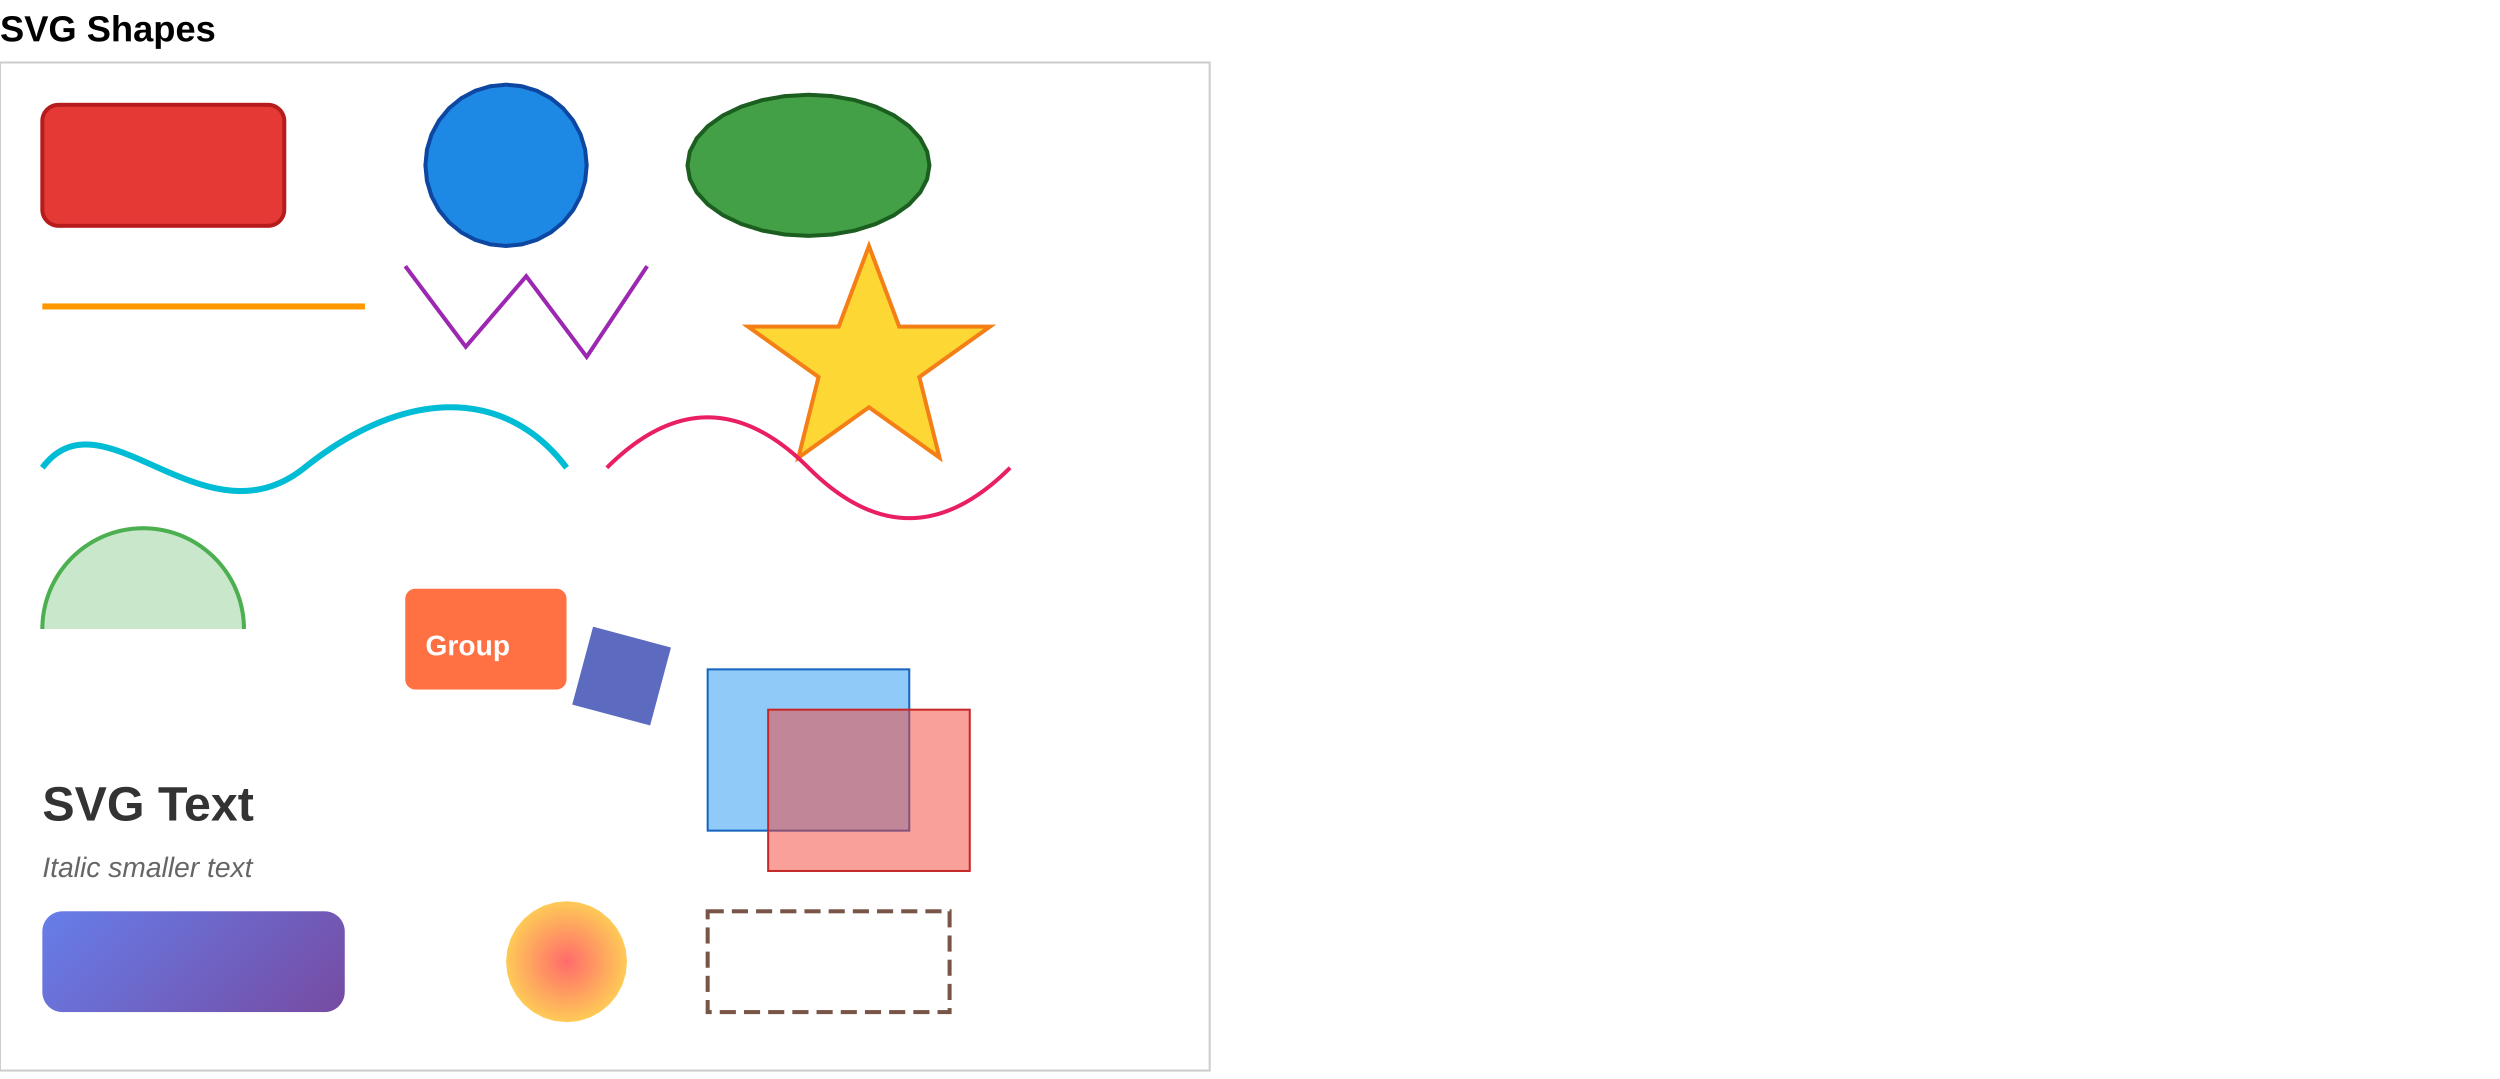
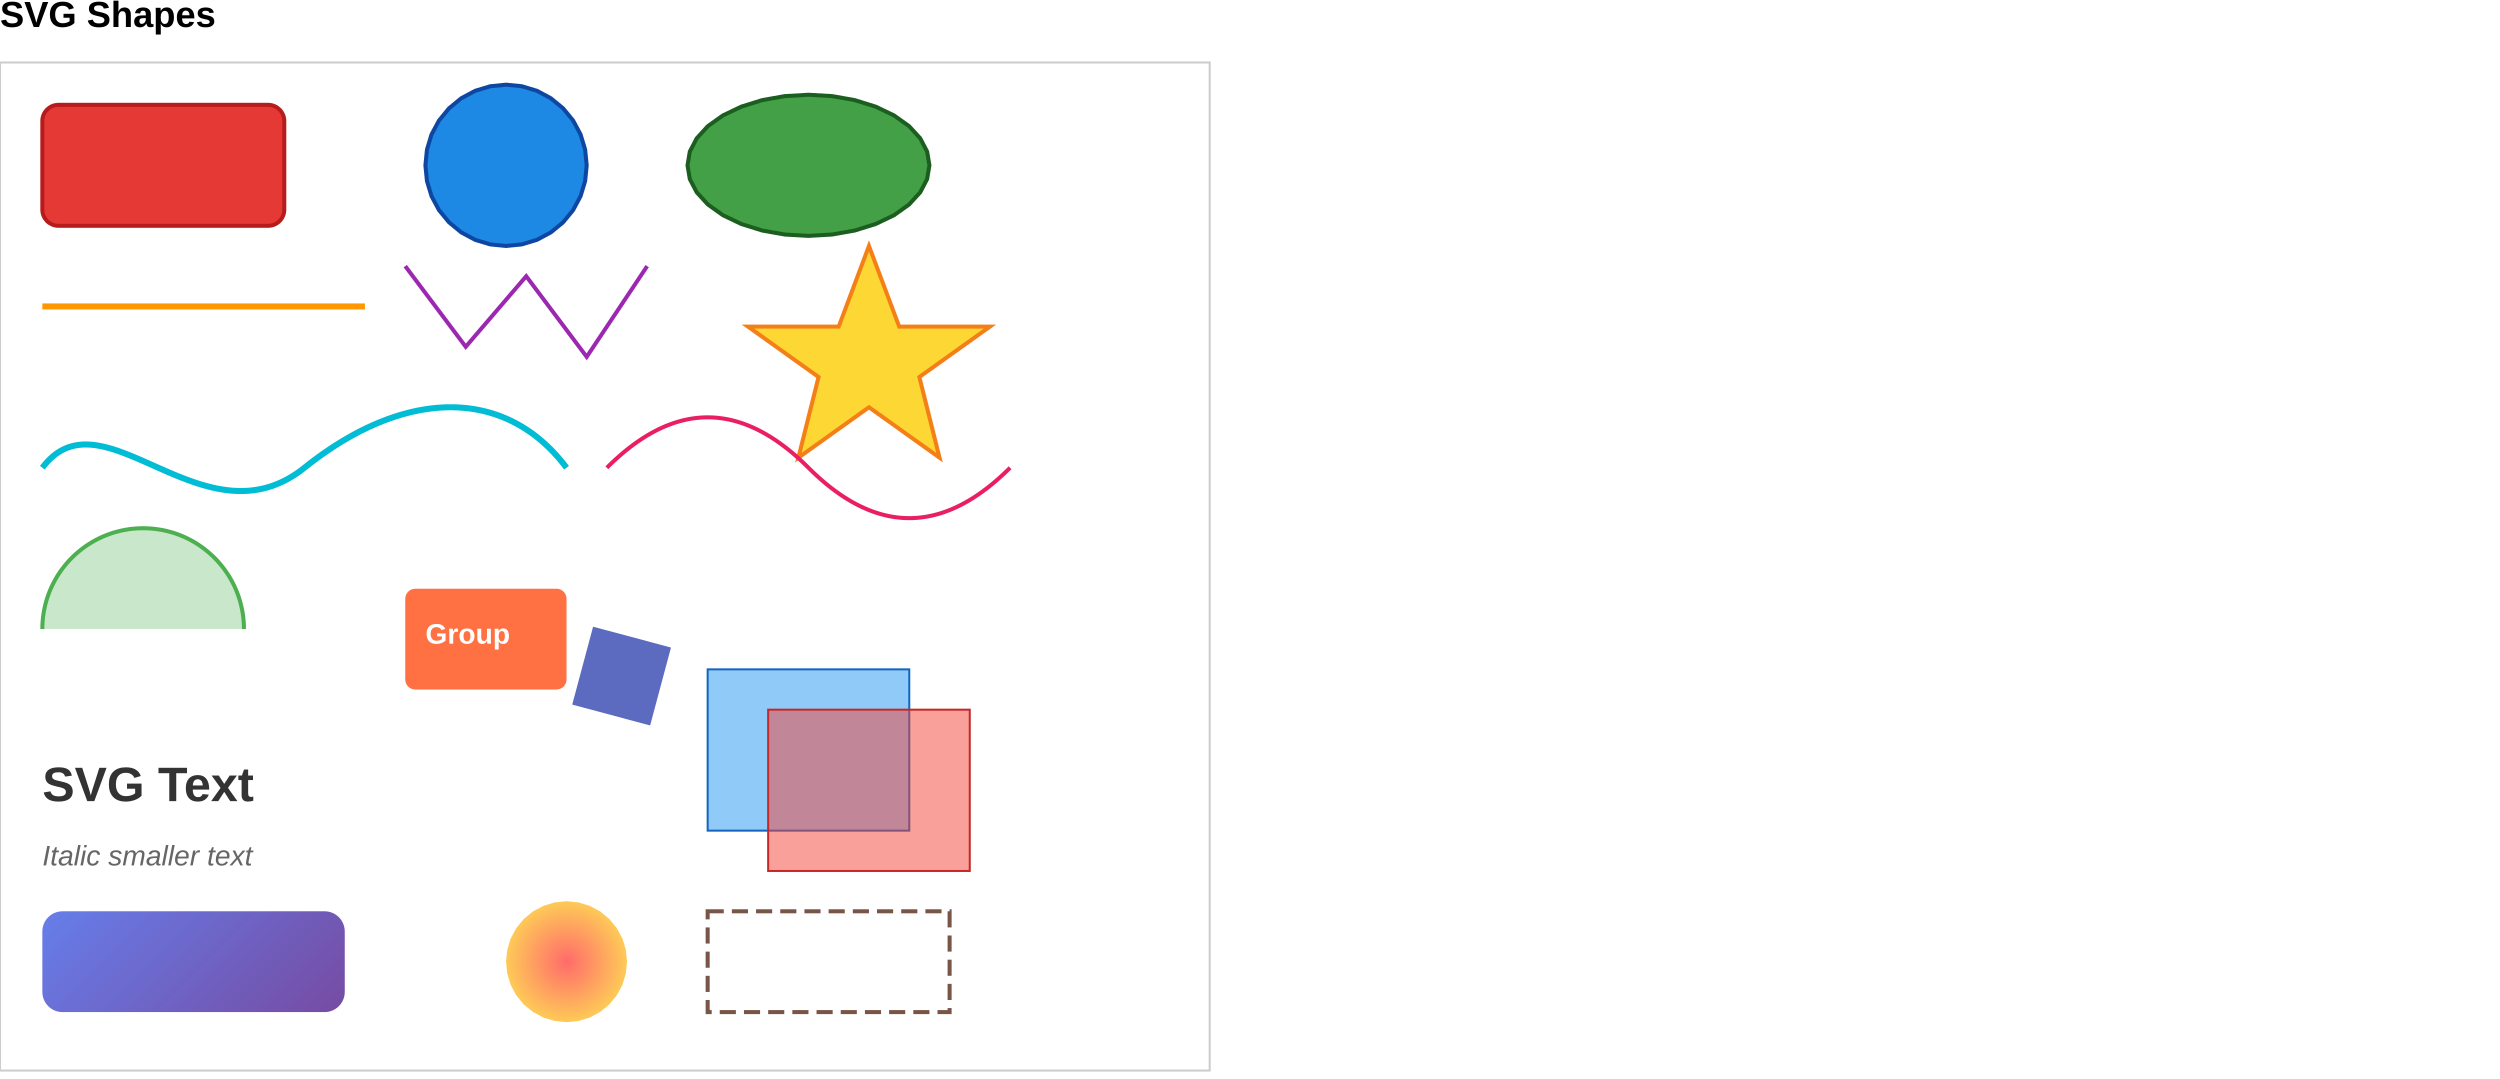
<svg xmlns="http://www.w3.org/2000/svg" width="1240" height="535" viewBox="0 0 1240 535">
  <defs>
    <linearGradient id="lg1" x1="46" y1="427" x2="146" y2="527" gradientUnits="userSpaceOnUse">
      <stop offset="0%" stop-color="rgb(102, 126, 234)" />
      <stop offset="100%" stop-color="rgb(118, 75, 162)" />
    </linearGradient>
    <radialGradient id="rg2" cx="281" cy="477" r="30" gradientUnits="userSpaceOnUse">
      <stop offset="0%" stop-color="rgb(255, 107, 107)" />
      <stop offset="100%" stop-color="rgb(254, 202, 87)" />
    </radialGradient>
  </defs>
  <path d="M0,0 L1240,0 L1240,534.5 L0,534.5 Z" fill="none" />
  <path d="M0,0 L1240,0 L1240,21 L0,21 Z" fill="none" />
-   <text x="0" y="20.5" fill="rgb(0, 0, 0)" font-weight="700" font-size="18px" font-family="Arial">SVG Shapes</text>
+   <text x="0" y="1.5" fill="rgb(0, 0, 0)" dominant-baseline="text-before-edge" font-weight="700" font-size="18px" font-family="Arial">SVG Shapes</text>
  <path d="M0,31 L600,31 L600,531 L0,531 Z" fill="none" stroke="rgb(204, 204, 204)" stroke-width="1" />
  <rect x="21" y="52" width="120" height="60" rx="8" ry="8" fill="rgb(229, 57, 53)" stroke="rgb(183, 28, 28)" stroke-width="2" />
  <path d="M291,82 L290.23,89.8 L287.96,97.31 L284.26,104.22 L279.28,110.28 L273.22,115.26 L266.31,118.96 L258.8,121.23 L251,122 L243.2,121.23 L235.69,118.96 L228.78,115.26 L222.72,110.28 L217.74,104.22 L214.04,97.31 L211.77,89.8 L211,82 L211.77,74.2 L214.04,66.69 L217.74,59.78 L222.72,53.72 L228.78,48.74 L235.69,45.04 L243.2,42.77 L251,42 L258.8,42.77 L266.31,45.04 L273.22,48.74 L279.28,53.72 L284.26,59.78 L287.96,66.69 L290.23,74.2 Z" fill="rgb(30, 136, 229)" stroke="rgb(13, 71, 161)" stroke-width="2" />
  <path d="M461,82 L459.85,88.83 L456.43,95.39 L450.89,101.44 L443.43,106.75 L434.33,111.1 L423.96,114.34 L412.71,116.33 L401,117 L389.29,116.33 L378.04,114.34 L367.67,111.1 L358.57,106.75 L351.11,101.44 L345.57,95.39 L342.15,88.83 L341,82 L342.15,75.17 L345.57,68.61 L351.11,62.56 L358.57,57.25 L367.67,52.9 L378.04,49.66 L389.29,47.67 L401,47 L412.71,47.67 L423.96,49.66 L434.33,52.9 L443.43,57.25 L450.89,62.56 L456.43,68.61 L459.85,75.17 Z" fill="rgb(67, 160, 71)" stroke="rgb(27, 94, 32)" stroke-width="2" />
  <path d="M21,152 L181,152" fill="rgb(0, 0, 0)" stroke="rgb(255, 152, 0)" stroke-width="3" />
  <path d="M201,132 L231,172 L261,137 L291,177 L321,132" fill="none" stroke="rgb(156, 39, 176)" stroke-width="2" />
  <path d="M431,122 L446,162 L491,162 L456,187 L466,227 L431,202 L396,227 L406,187 L371,162 L416,162 Z" fill="rgb(253, 216, 53)" stroke="rgb(245, 127, 23)" stroke-width="2" />
  <path d="M21,232 L22.24,230.43 L23.56,228.93 L24.96,227.5 L26.45,226.17 L28.04,224.95 L29.71,223.86 L31.47,222.9 L33.3,222.1 L35.19,221.46 L37.13,220.98 L39.1,220.66 L41.09,220.49 L43.09,220.46 L45.09,220.56 L47.08,220.77 L49.05,221.08 L51.01,221.47 L52.96,221.95 L54.88,222.48 L56.8,223.07 L58.69,223.7 L60.57,224.38 L62.44,225.09 L64.3,225.83 L66.15,226.58 L67.99,227.36 L69.83,228.15 L71.66,228.96 L73.49,229.77 L75.32,230.58 L77.14,231.4 L78.97,232.21 L80.8,233.02 L82.63,233.82 L84.47,234.61 L86.31,235.38 L88.16,236.15 L90.02,236.89 L91.88,237.61 L93.76,238.31 L95.64,238.97 L97.54,239.61 L99.44,240.22 L101.36,240.78 L103.29,241.31 L105.23,241.79 L107.18,242.22 L109.15,242.59 L111.12,242.91 L113.1,243.17 L115.09,243.37 L117.09,243.49 L119.09,243.55 L121.09,243.52 L123.08,243.42 L125.08,243.24 L127.06,242.97 L129.03,242.62 L130.98,242.19 L132.91,241.67 L134.82,241.07 L136.7,240.38 L138.54,239.62 L140.36,238.79 L142.14,237.88 L143.89,236.91 L145.6,235.87 L147.27,234.77 L148.9,233.61 L150.49,232.4 L152.06,231.16 L153.63,229.93 L155.22,228.72 L156.83,227.52 L158.44,226.34 L160.07,225.18 L161.71,224.04 L163.37,222.92 L165.03,221.81 L166.72,220.73 L168.41,219.67 L170.12,218.63 L171.84,217.61 L173.58,216.62 L175.32,215.65 L177.09,214.7 L178.86,213.78 L180.65,212.89 L182.45,212.03 L184.27,211.19 L186.1,210.38 L187.94,209.6 L189.8,208.85 L191.66,208.14 L193.54,207.46 L195.43,206.81 L197.34,206.2 L199.25,205.62 L201.18,205.08 L203.11,204.58 L205.06,204.12 L207.02,203.7 L208.98,203.33 L210.95,203 L212.93,202.71 L214.92,202.47 L216.91,202.28 L218.9,202.14 L220.9,202.04 L222.9,202 L224.9,202.01 L226.9,202.08 L228.89,202.2 L230.88,202.37 L232.87,202.6 L234.85,202.88 L236.82,203.23 L238.78,203.63 L240.73,204.08 L242.66,204.6 L244.57,205.17 L246.47,205.8 L248.35,206.49 L250.2,207.23 L252.04,208.03 L253.85,208.89 L255.63,209.8 L257.38,210.76 L259.11,211.77 L260.8,212.83 L262.47,213.94 L264.1,215.09 L265.7,216.29 L267.26,217.54 L268.79,218.82 L270.29,220.15 L271.75,221.51 L273.18,222.92 L274.57,224.35 L275.92,225.82 L277.25,227.32 L278.53,228.85 L279.78,230.41 L281,232" fill="none" stroke="rgb(0, 188, 212)" stroke-width="3" />
  <path d="M301,232 L302.42,230.6 L303.86,229.22 L305.33,227.86 L306.81,226.53 L308.32,225.22 L309.85,223.93 L311.4,222.68 L312.98,221.46 L314.58,220.26 L316.21,219.11 L317.86,217.99 L319.53,216.9 L321.24,215.86 L322.96,214.86 L324.72,213.91 L326.5,213 L328.3,212.15 L330.13,211.35 L331.99,210.62 L333.86,209.94 L335.76,209.32 L337.68,208.77 L339.62,208.3 L341.57,207.89 L343.54,207.56 L345.52,207.3 L347.51,207.12 L349.5,207.02 L351.5,207 L353.49,207.06 L355.49,207.2 L357.47,207.42 L359.44,207.71 L361.41,208.08 L363.35,208.53 L365.28,209.04 L367.19,209.62 L369.08,210.27 L370.94,210.98 L372.79,211.75 L374.6,212.57 L376.4,213.45 L378.16,214.38 L379.9,215.35 L381.62,216.38 L383.31,217.44 L384.97,218.54 L386.61,219.68 L388.22,220.86 L389.81,222.06 L391.38,223.3 L392.92,224.57 L394.44,225.87 L395.93,227.19 L397.41,228.54 L398.86,229.91 L400.29,231.3 L401.71,232.7 L403.14,234.09 L404.59,235.46 L406.07,236.81 L407.56,238.13 L409.08,239.43 L410.62,240.7 L412.19,241.94 L413.78,243.14 L415.39,244.32 L417.03,245.46 L418.69,246.56 L420.38,247.62 L422.1,248.65 L423.84,249.62 L425.6,250.55 L427.4,251.43 L429.21,252.25 L431.06,253.02 L432.92,253.73 L434.81,254.38 L436.72,254.96 L438.65,255.47 L440.59,255.92 L442.56,256.29 L444.53,256.58 L446.51,256.8 L448.51,256.94 L450.5,257 L452.5,256.98 L454.49,256.88 L456.48,256.7 L458.46,256.44 L460.43,256.11 L462.38,255.7 L464.32,255.23 L466.24,254.68 L468.14,254.06 L470.01,253.38 L471.87,252.65 L473.7,251.85 L475.5,251 L477.28,250.09 L479.04,249.14 L480.76,248.14 L482.47,247.1 L484.14,246.01 L485.79,244.89 L487.42,243.74 L489.02,242.54 L490.6,241.32 L492.15,240.07 L493.68,238.78 L495.19,237.47 L496.67,236.14 L498.14,234.78 L499.58,233.4 L501,232" fill="none" stroke="rgb(233, 30, 99)" stroke-width="2" />
  <path d="M21,312 L21.04,310.01 L21.16,308.03 L21.35,306.05 L21.62,304.08 L21.98,302.12 L22.41,300.18 L22.91,298.26 L23.5,296.36 L24.16,294.48 L24.89,292.63 L25.7,290.81 L26.58,289.03 L27.53,287.28 L28.54,285.58 L29.63,283.91 L30.78,282.29 L32,280.71 L33.27,279.19 L34.61,277.71 L36,276.29 L37.45,274.93 L38.95,273.63 L40.5,272.38 L42.09,271.2 L43.74,270.08 L45.43,269.03 L47.15,268.04 L48.92,267.13 L50.72,266.28 L52.55,265.51 L54.41,264.82 L56.3,264.19 L58.22,263.65 L60.15,263.18 L62.1,262.79 L64.06,262.48 L66.04,262.24 L68.02,262.09 L70.01,262.01 L71.99,262.01 L73.98,262.09 L75.96,262.24 L77.94,262.48 L79.9,262.79 L81.85,263.18 L83.78,263.65 L85.7,264.19 L87.59,264.82 L89.45,265.51 L91.28,266.28 L93.08,267.13 L94.85,268.04 L96.57,269.03 L98.26,270.08 L99.91,271.2 L101.5,272.38 L103.05,273.63 L104.55,274.93 L106,276.29 L107.39,277.71 L108.73,279.19 L110,280.71 L111.22,282.29 L112.37,283.91 L113.46,285.58 L114.47,287.28 L115.42,289.03 L116.3,290.81 L117.11,292.63 L117.84,294.48 L118.5,296.36 L119.09,298.26 L119.59,300.18 L120.02,302.12 L120.38,304.08 L120.65,306.05 L120.84,308.03 L120.96,310.01 L121,312" fill="rgba(76, 175, 80, 0.3)" stroke="rgb(76, 175, 80)" stroke-width="2" />
  <rect x="201" y="292" width="80" height="50" rx="5" ry="5" fill="rgb(255, 112, 67)" />
-   <text x="211" y="325" fill="rgb(255, 255, 255)" font-weight="700" font-size="14px" font-family="Arial">Group</text>
+   <text x="211" y="310" fill="rgb(255, 255, 255)" dominant-baseline="text-before-edge" font-weight="700" font-size="14px" font-family="Arial">Group</text>
  <path d="M294.17,310.84 L332.81,321.19 L322.46,359.83 L283.82,349.48 Z" fill="rgb(92, 107, 192)" />
-   <text x="21" y="407" fill="rgb(51, 51, 51)" font-weight="700" font-size="24px" font-family="Arial">SVG Text</text>
-   <text x="21" y="435" fill="rgb(102, 102, 102)" font-style="italic" font-size="14px" font-family="Arial">Italic smaller text</text>
+   <text x="21" y="381.5" fill="rgb(51, 51, 51)" dominant-baseline="text-before-edge" font-weight="700" font-size="24px" font-family="Arial">SVG Text</text>
+   <text x="21" y="420" fill="rgb(102, 102, 102)" dominant-baseline="text-before-edge" font-style="italic" font-size="14px" font-family="Arial">Italic smaller text</text>
  <rect x="21" y="452" width="150" height="50" rx="10" ry="10" fill="url(#lg1)" />
  <path d="M311,477 L310.42,482.85 L308.72,488.48 L305.94,493.67 L302.21,498.21 L297.67,501.94 L292.48,504.72 L286.85,506.42 L281,507 L275.15,506.42 L269.52,504.72 L264.33,501.94 L259.79,498.21 L256.06,493.67 L253.28,488.48 L251.58,482.85 L251,477 L251.58,471.15 L253.28,465.52 L256.06,460.33 L259.79,455.79 L264.33,452.06 L269.52,449.28 L275.15,447.58 L281,447 L286.85,447.58 L292.48,449.28 L297.67,452.06 L302.21,455.79 L305.94,460.33 L308.72,465.52 L310.42,471.15 Z" fill="url(#rg2)" />
  <path d="M351,332 L451,332 L451,412 L351,412 Z" fill="rgba(33, 150, 243, 0.5)" stroke="rgb(21, 101, 192)" stroke-width="1" />
  <path d="M381,352 L481,352 L481,432 L381,432 Z" fill="rgba(244, 67, 54, 0.5)" stroke="rgb(198, 40, 40)" stroke-width="1" />
  <path d="M351,452 L471,452 L471,502 L351,502 Z" fill="none" stroke="rgb(121, 85, 72)" stroke-width="2" stroke-dasharray="8,4" />
</svg>
